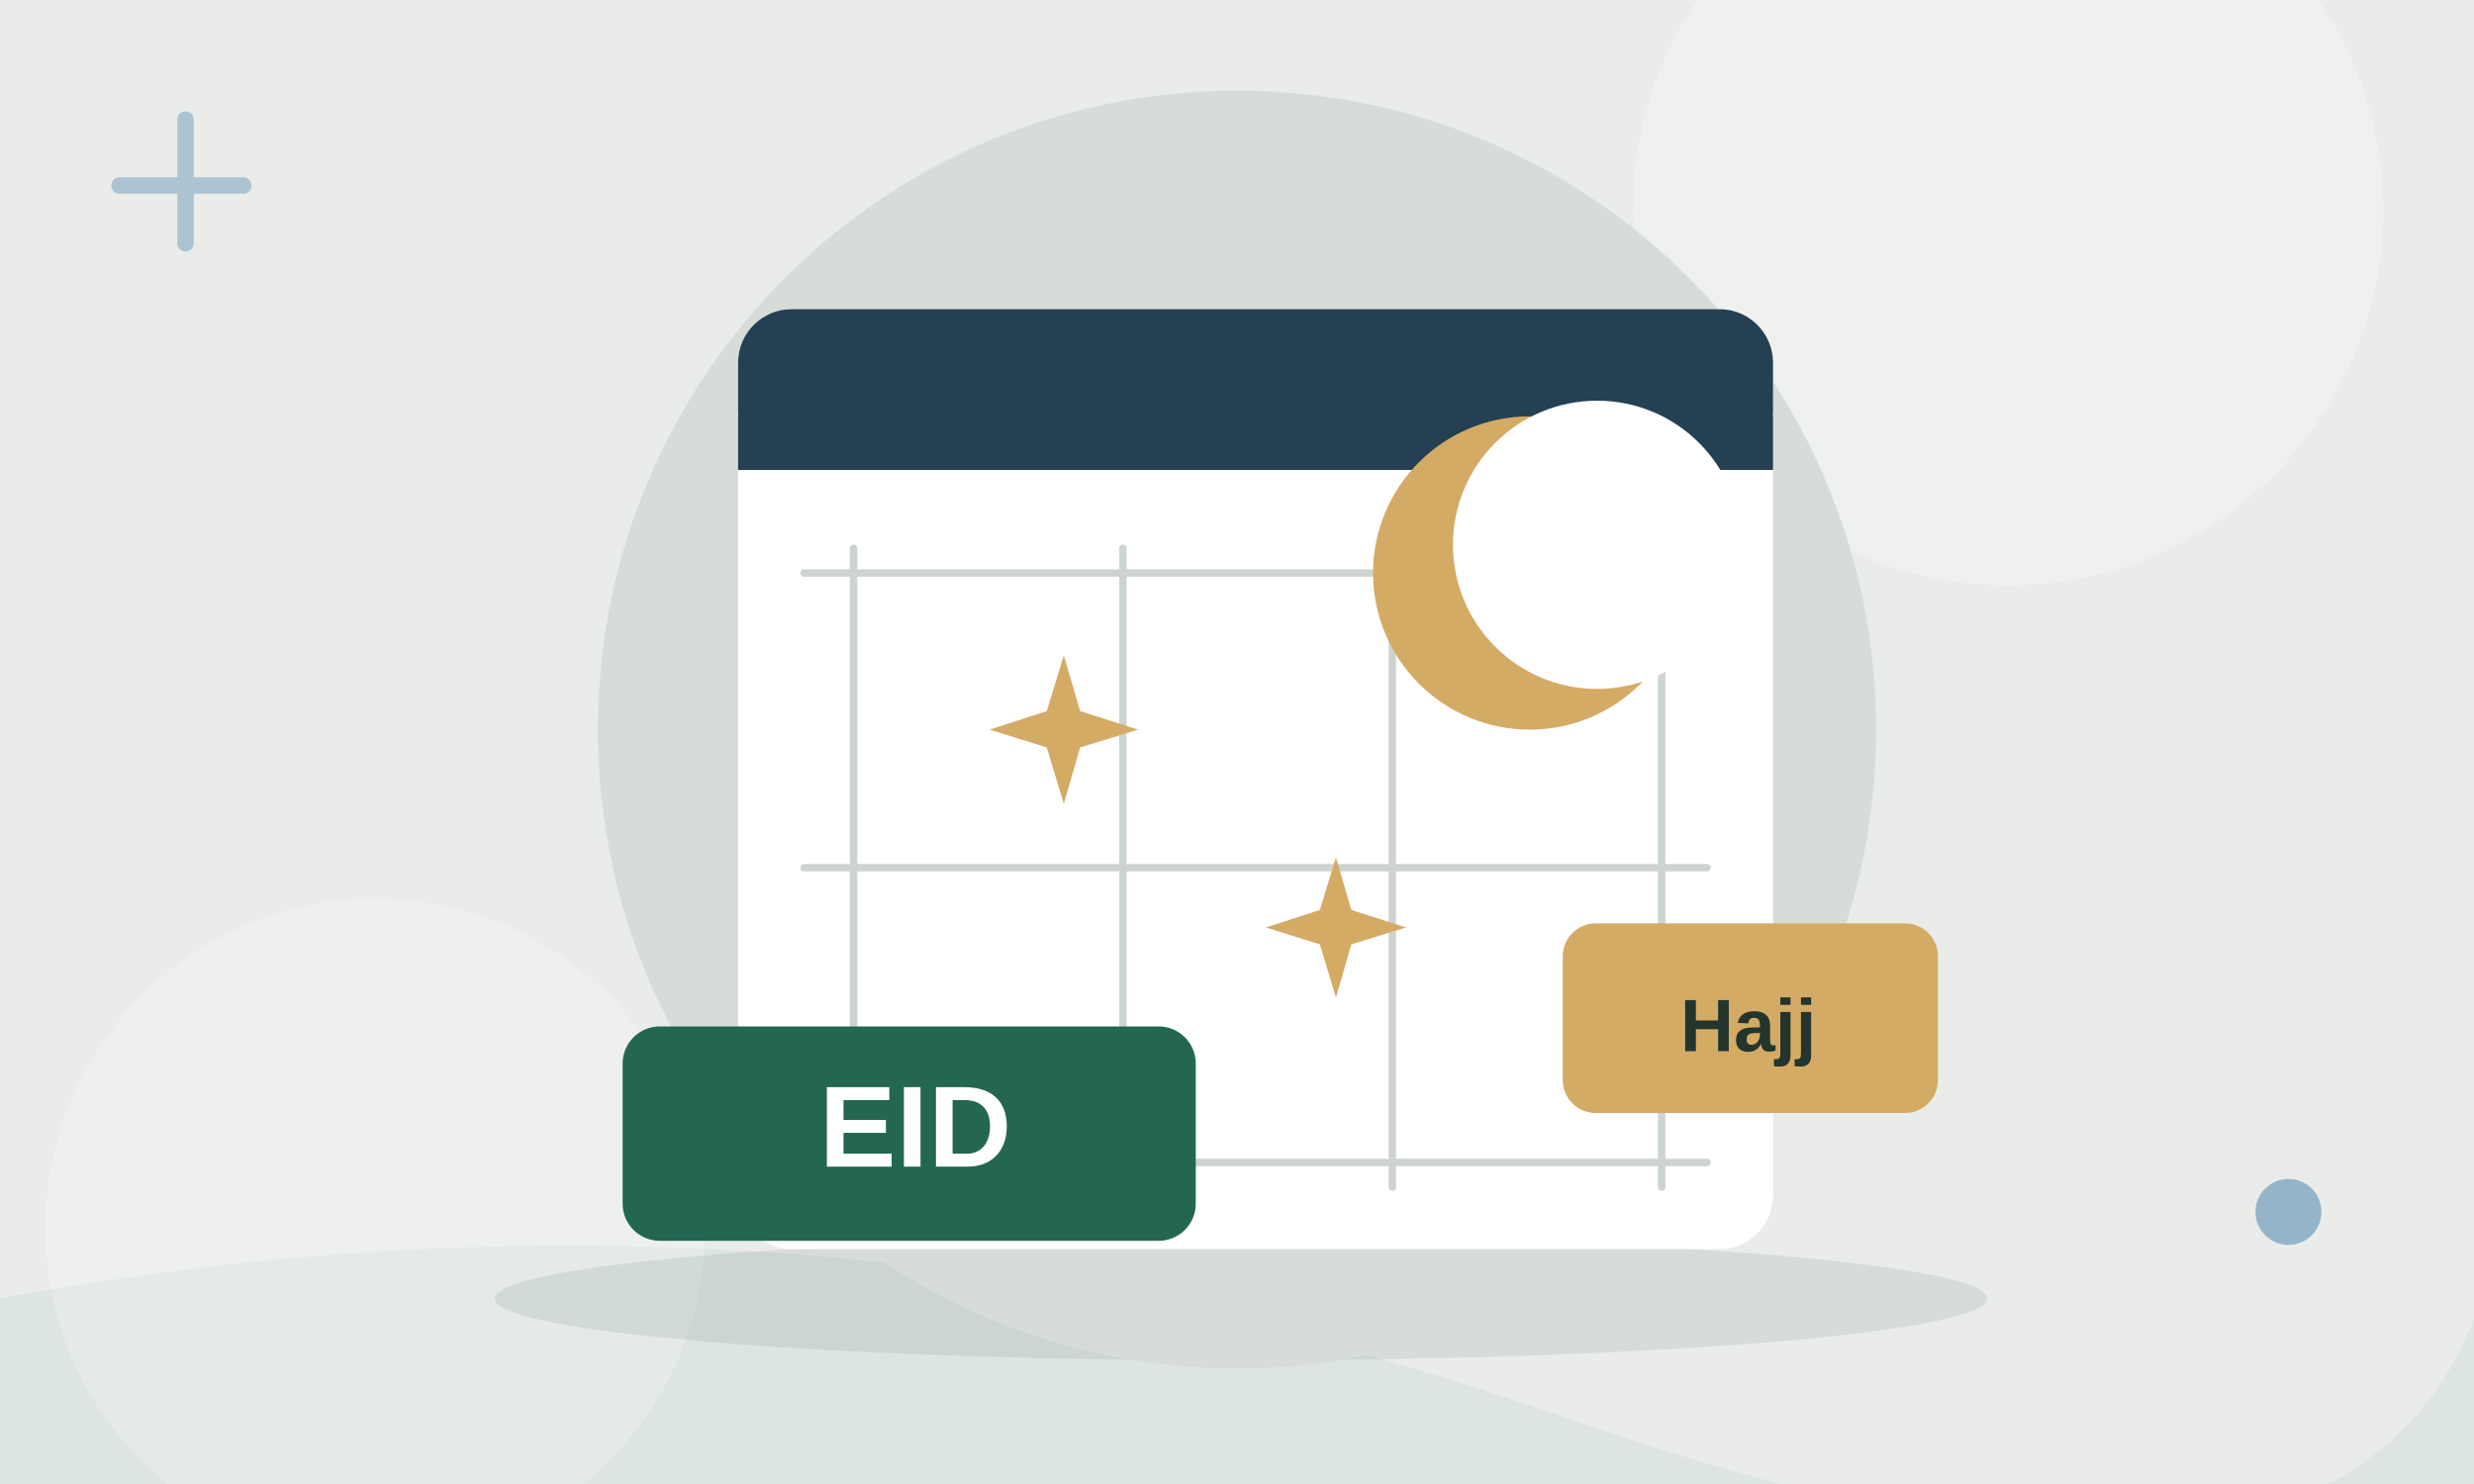
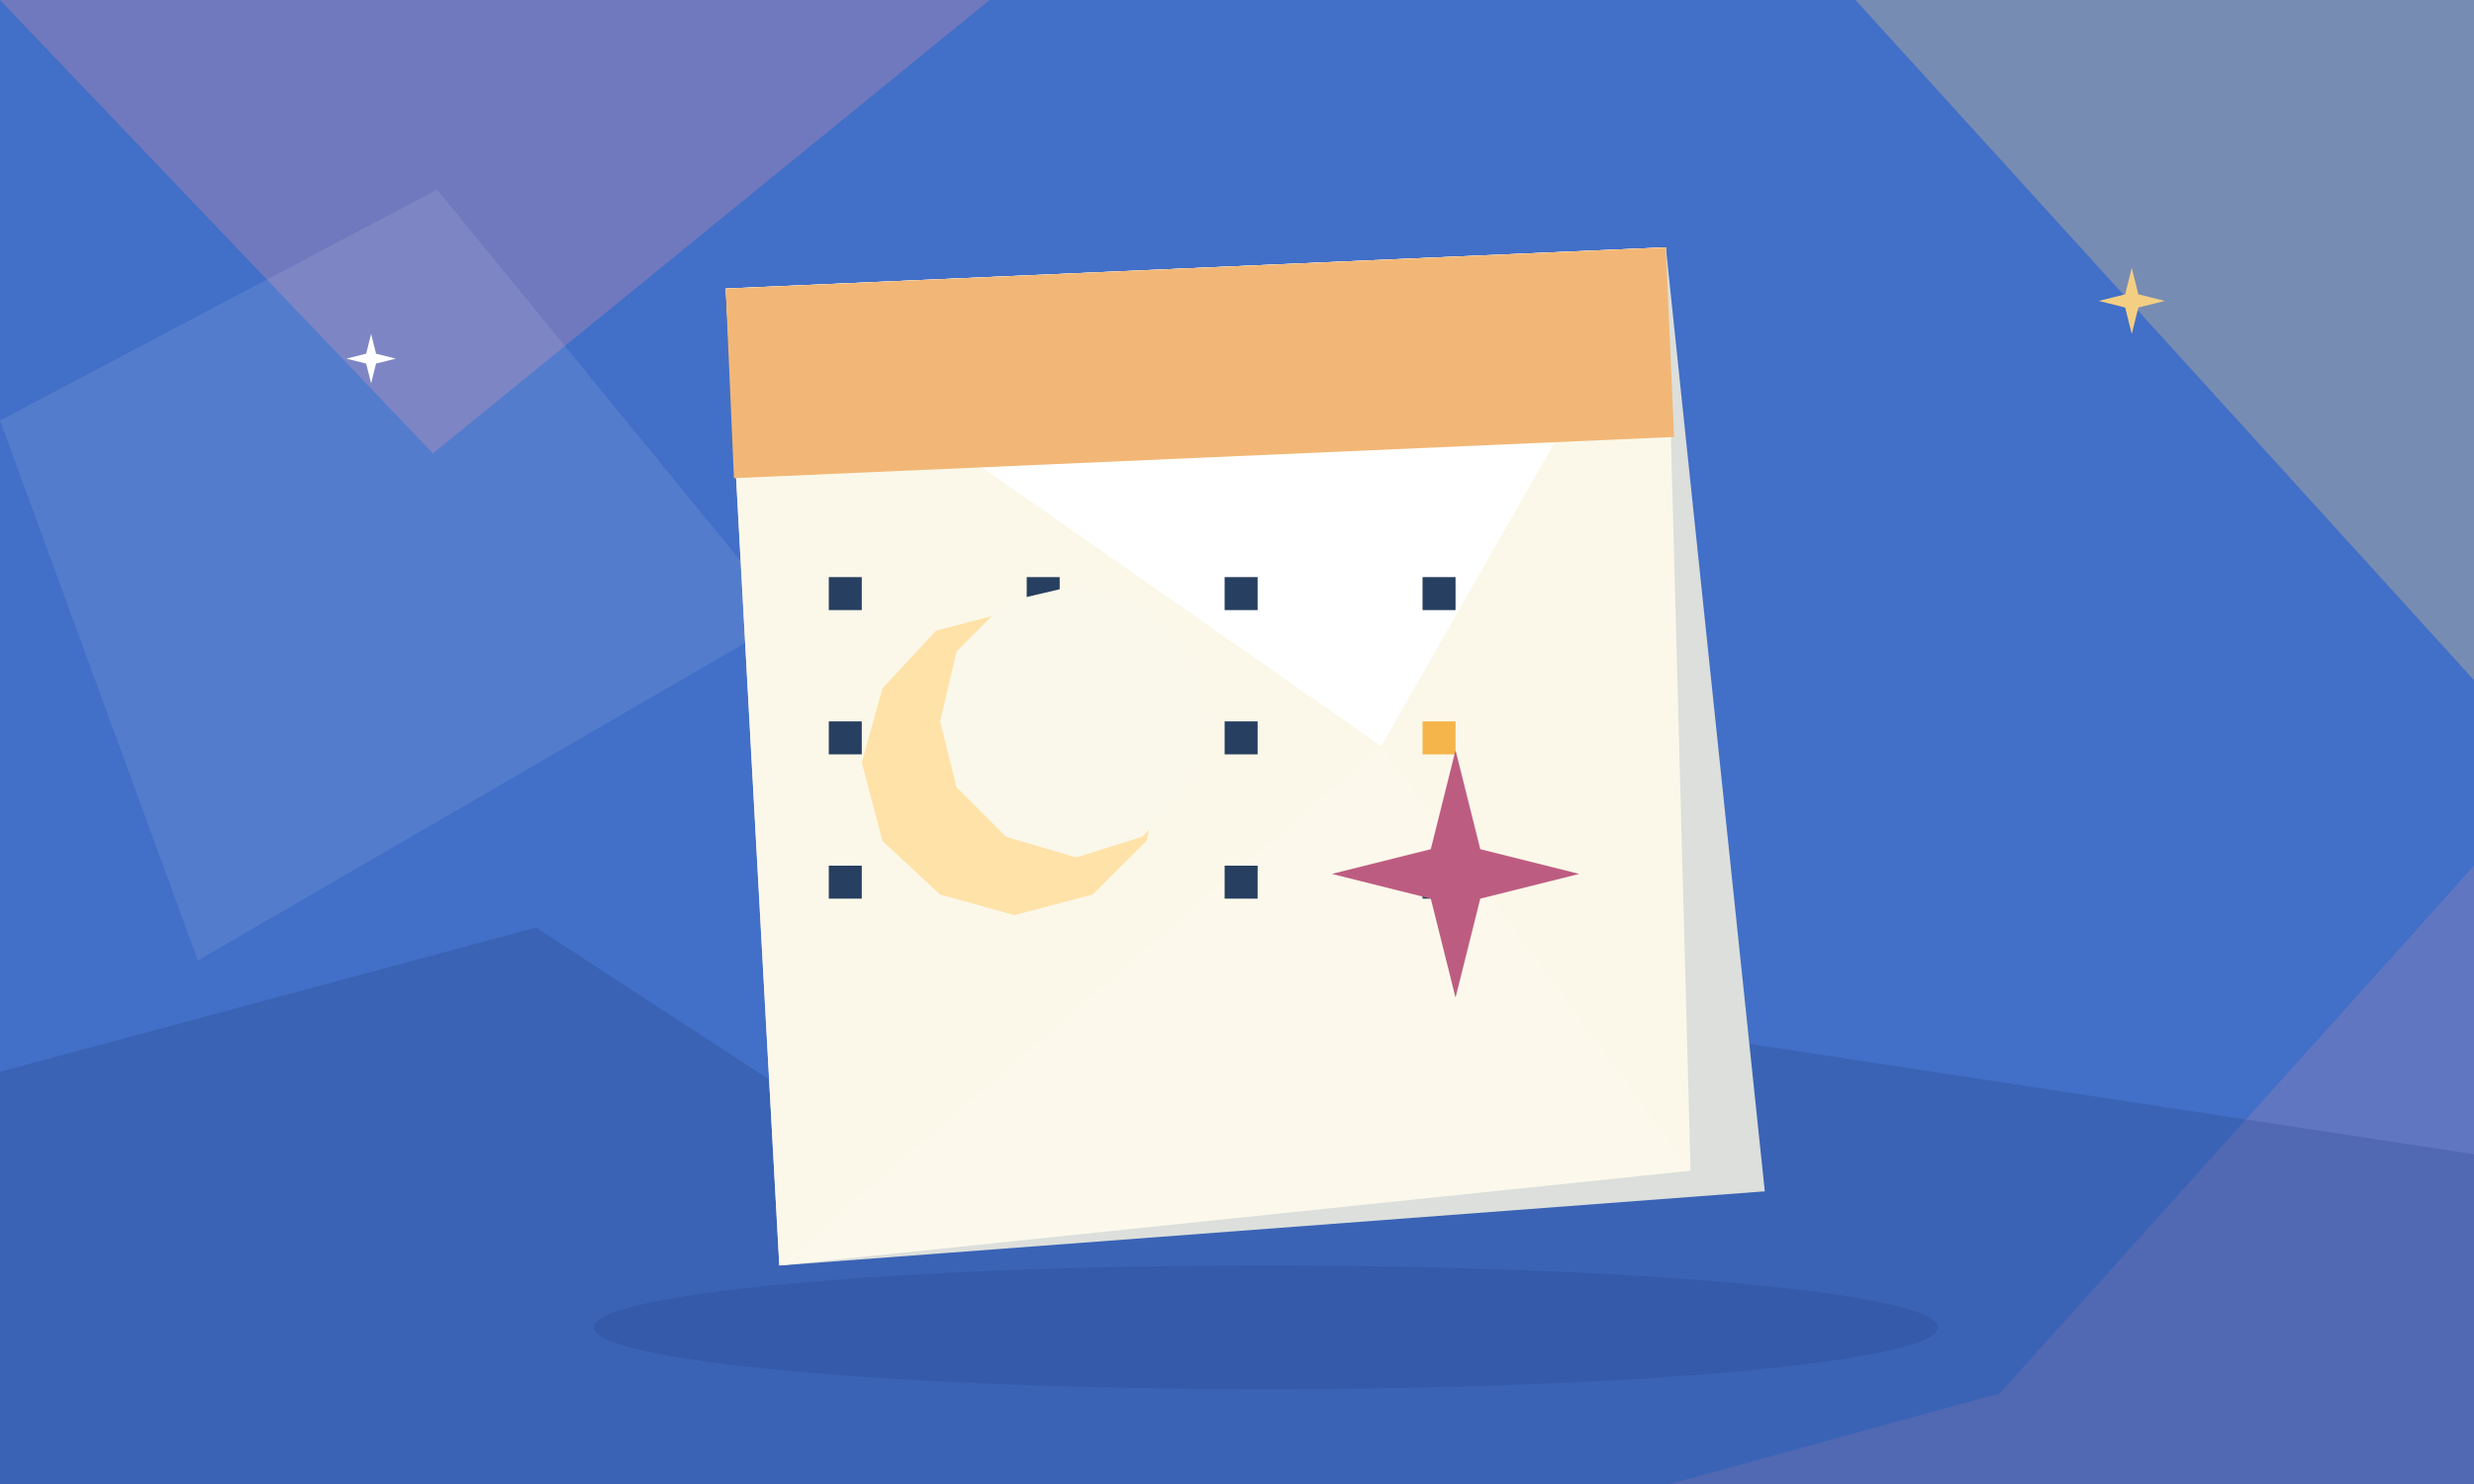
- <svg xmlns="http://www.w3.org/2000/svg" viewBox="0 0 600 360" width="600" height="360" role="img" aria-labelledby="title desc">
-   <rect width="600" height="360" fill="#E9ECE9" />
-   <path d="M0 315Q195 279 380 344T600 320V360H0Z" fill="#3877A6" opacity=".07" />
-   <circle cx="487" cy="51" r="91" fill="#fff" opacity=".25" />
-   <circle cx="91" cy="298" r="80" fill="#fff" opacity=".20" />
-   <ellipse cx="301" cy="315" rx="181" ry="15" fill="#183E32" opacity=".09" />
-   <g>
-     <circle cx="300" cy="177" r="155" fill="#D6DDD9" />
-     <rect x="179" y="75" width="251" height="228" rx="13" fill="#FFFFFF" />
-     <rect x="179" y="75" width="251" height="38" rx="13" fill="#253F53" />
-     <rect x="179" y="101" width="251" height="13" rx="0" fill="#253F53" />
-     <path d="M207 133 L207 288" fill="none" stroke="#CDD4D0" stroke-width="1.8" stroke-linecap="round" />
-     <path d="M272.333 133 L272.333 288" fill="none" stroke="#CDD4D0" stroke-width="1.8" stroke-linecap="round" />
-     <path d="M337.667 133 L337.667 288" fill="none" stroke="#CDD4D0" stroke-width="1.8" stroke-linecap="round" />
-     <path d="M403 133 L403 288" fill="none" stroke="#CDD4D0" stroke-width="1.8" stroke-linecap="round" />
-     <path d="M195 139 L414 139" fill="none" stroke="#CDD4D0" stroke-width="1.8" stroke-linecap="round" />
-     <path d="M195 210.5 L414 210.5" fill="none" stroke="#CDD4D0" stroke-width="1.8" stroke-linecap="round" />
-     <path d="M195 282 L414 282" fill="none" stroke="#CDD4D0" stroke-width="1.8" stroke-linecap="round" />
-     <circle cx="371" cy="139" r="38" fill="#D4AB65" />
-     <circle cx="387.34" cy="132.16" r="34.96" fill="#FFFFFF" />
-     <path d="M258 159 l3.96 13.5 14.04 4.5 -14.04 4.32 -3.96 13.68 -4.14 -13.68 -13.86 -4.32 13.86 -4.5Z" fill="#D4AB65" />
-     <path d="M324 208 l3.74 12.75 13.26 4.25 -13.26 4.08 -3.74 12.92 -3.91 -12.92 -13.09 -4.08 13.09 -4.25Z" fill="#D4AB65" />
-     <rect x="151" y="249" width="139" height="52" rx="9" fill="#236652" />
-     <text x="222" y="283" fill="#FFFFFF" font-family="Arial,Helvetica,sans-serif" font-size="28" font-weight="800" text-anchor="middle">EID</text>
-     <rect x="379" y="224" width="91" height="46" rx="8" fill="#D4AB65" />
-     <text x="424" y="255" fill="#23352D" font-family="Arial,Helvetica,sans-serif" font-size="18" font-weight="700" text-anchor="middle">Hajj</text>
+ <svg xmlns="http://www.w3.org/2000/svg" width="600" height="360" viewBox="0 0 600 360" role="img" aria-labelledby="title desc">
+   <rect width="600" height="360" fill="#426FC7" />
+   <polygon points="0,0 240,0 105,110" fill="#FD99A2" opacity=".25" />
+   <polygon points="600,0 450,0 600,165" fill="#F4CF83" opacity=".3" />
+   <polygon points="0,102 106,46 191,150 48,233" fill="#fff" opacity=".09" />
+   <polygon points="485,338 600,210 600,360 405,360" fill="#FD99A2" opacity=".16" />
+   <polygon points="NaN,NaN NaN,NaN NaN,NaN NaN,NaN NaN,NaN NaN,NaN NaN,NaN NaN,NaN NaN,NaN NaN,NaN NaN,NaN" fill="#FD99A2" />
+   <g opacity=".17">
+     <polygon points="NaN,NaN NaN,NaN NaN,NaN NaN,NaN NaN,NaN NaN,NaN NaN,NaN NaN,NaN NaN,NaN NaN,NaN NaN,NaN" fill="#244182" />
  </g>
-   <path d="M29 45h30M45 29v30" fill="none" stroke="#3877A6" opacity=".35" stroke-width="4" stroke-linecap="round" />
-   <circle cx="555" cy="294" r="8" fill="#3877A6" opacity=".48" />
+   <polygon points="0,260 130,225 245,300 390,248 600,280 600,360 0,360" fill="#244182" opacity=".25" />
+   <ellipse cx="307" cy="322" rx="163" ry="15" fill="#244182" opacity=".25" />
+   <polygon points="176,70 404,60 428,289 189,307" fill="#DCDFDB" />
+   <polygon points="176,70 404,60 410,284 189,307" fill="#FBF8E9" />
+   <polygon points="176,70 404,60 335,181" fill="#fff" />
+   <polygon points="189,307 410,284 335,181" fill="#fff" opacity=".15" />
+   <polygon points="176,70 404,60 406,106 178,116" fill="#F2B776" />
+   <polygon points="209,148 201,148 201,140 209,140" fill="#273F60" />
+   <polygon points="257,148 249,148 249,140 257,140" fill="#273F60" />
+   <polygon points="305,148 297,148 297,140 305,140" fill="#273F60" />
+   <polygon points="353,148 345,148 345,140 353,140" fill="#273F60" />
+   <polygon points="209,183 201,183 201,175 209,175" fill="#273F60" />
+   <polygon points="257,183 249,183 249,175 257,175" fill="#273F60" />
+   <polygon points="305,183 297,183 297,175 305,175" fill="#273F60" />
+   <polygon points="353,183 345,183 345,175 353,175" fill="#F6B54A" />
+   <polygon points="209,218 201,218 201,210 209,210" fill="#273F60" />
+   <polygon points="257,218 249,218 249,210 257,210" fill="#273F60" />
+   <polygon points="305,218 297,218 297,210 305,210" fill="#273F60" />
+   <polygon points="353,218 345,218 345,210 353,210" fill="#273F60" />
+   <polygon points="353,182 359,206 383,212 359,218 353,242 347,218 323,212 347,206" fill="#BD5C81" />
+   <polygon points="246,148 265,153 278,167 283,185 278,204 265,217 246,222 228,217 214,204 209,185 214,167 227,153" fill="#FFE2A8" />
+   <polygon points="261,142 277,146 289,158 294,175 289,191 277,203 261,208 244,203 232,191 228,175 232,158 244,146" fill="#FAF8EA" />
+   <polygon points="517,65 518.6,71.4 525,73 518.6,74.6 517,81 515.4,74.6 509,73 515.4,71.4" fill="#F4CF83" />
+   <polygon points="90,81 91.2,85.8 96,87 91.2,88.2 90,93 88.8,88.2 84,87 88.8,85.8" fill="#fff" />
</svg>
